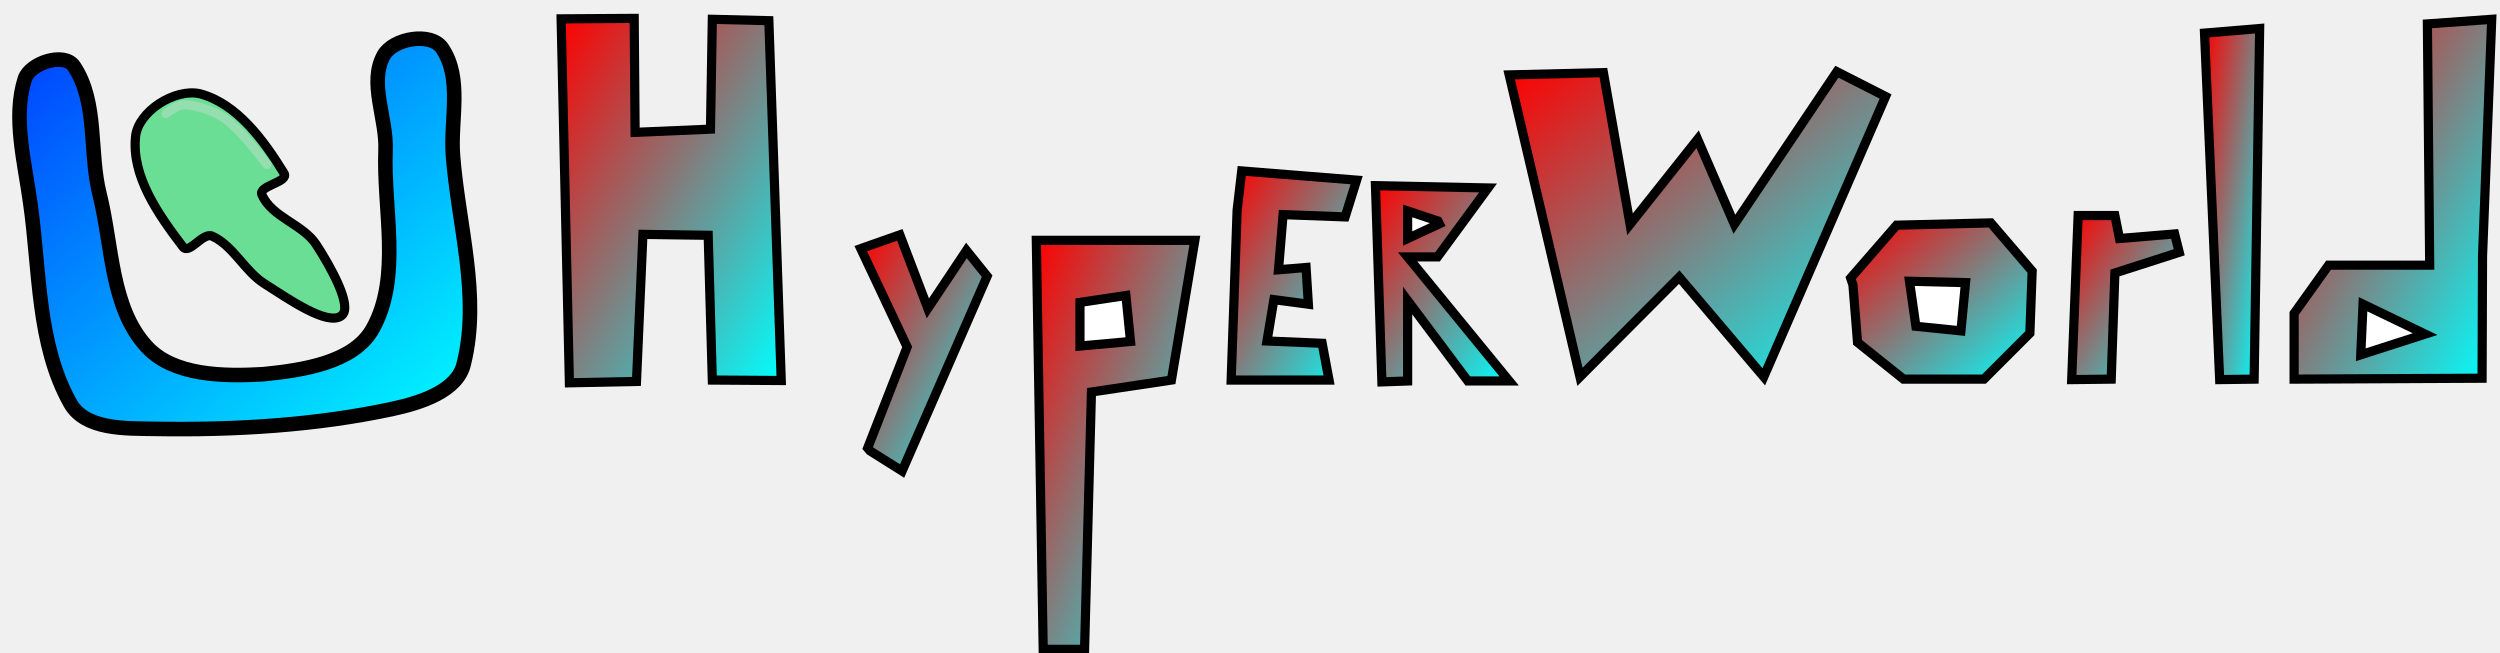
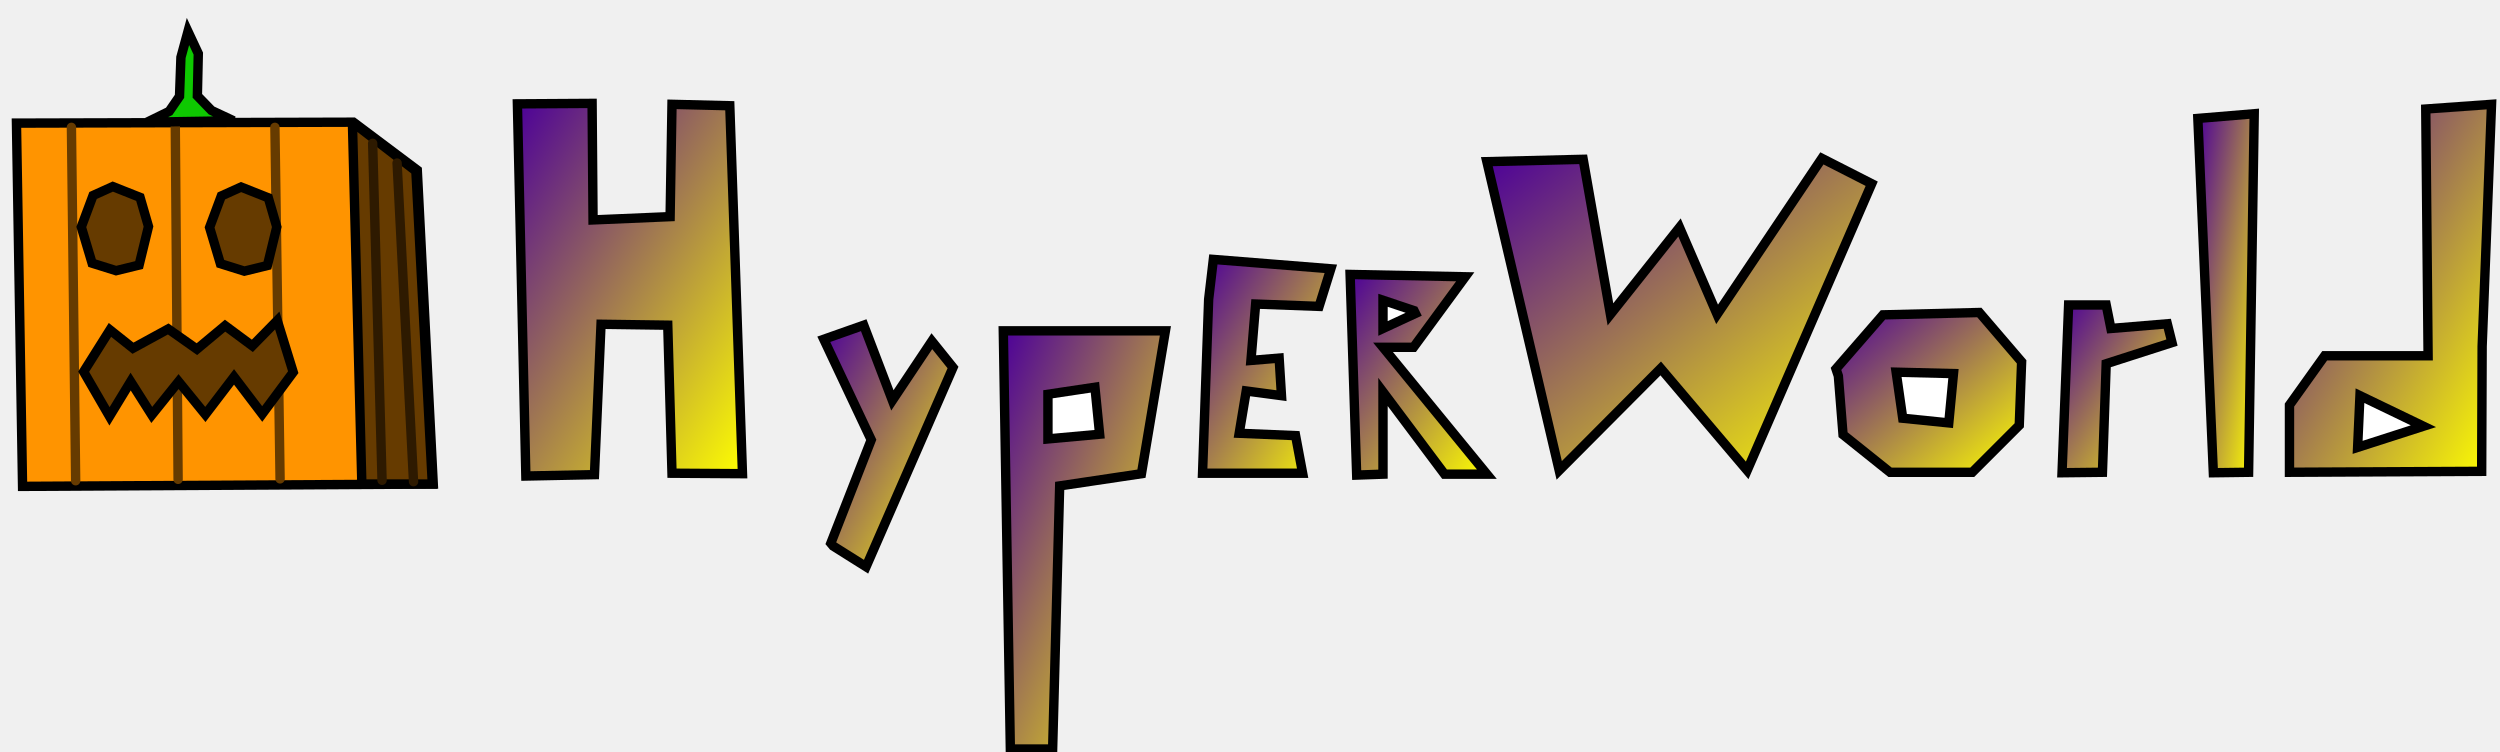
- <svg xmlns="http://www.w3.org/2000/svg" version="1.1" width="272" height="71" viewBox="-1 -1 272 71">
+ <svg xmlns="http://www.w3.org/2000/svg" version="1.1" width="266" height="80" viewBox="-1 -1 266 80">
  <defs>
    <linearGradient id="grad_1" y2="1">
-       <stop offset="0" stop-color="#003FFF" stop-opacity="1" />
-       <stop offset="1" stop-color="#00FFFF" stop-opacity="1" />
+       <stop offset="0" stop-color="#4C0099" stop-opacity="1" />
+       <stop offset="1" stop-color="#FFFF00" stop-opacity="1" />
    </linearGradient>
    <linearGradient id="grad_2" y2="1">
-       <stop offset="0" stop-color="#FF0000" stop-opacity="1" />
-       <stop offset="1" stop-color="#00FFFF" stop-opacity="1" />
+       <stop offset="0" stop-color="#4C0099" stop-opacity="1" />
+       <stop offset="1" stop-color="#FFFF00" stop-opacity="1" />
    </linearGradient>
    <linearGradient id="grad_3" y2="1">
-       <stop offset="0" stop-color="#FF0000" stop-opacity="1" />
-       <stop offset="1" stop-color="#00FFFF" stop-opacity="1" />
+       <stop offset="0" stop-color="#4C0099" stop-opacity="1" />
+       <stop offset="1" stop-color="#FFFF00" stop-opacity="1" />
    </linearGradient>
    <linearGradient id="grad_4" y2="1">
-       <stop offset="0" stop-color="#FF0000" stop-opacity="1" />
-       <stop offset="1" stop-color="#00FFFF" stop-opacity="1" />
+       <stop offset="0" stop-color="#4C0099" stop-opacity="1" />
+       <stop offset="1" stop-color="#FFFF00" stop-opacity="1" />
    </linearGradient>
    <linearGradient id="grad_5" y2="1">
-       <stop offset="0" stop-color="#FF0000" stop-opacity="1" />
-       <stop offset="1" stop-color="#00FFFF" stop-opacity="1" />
+       <stop offset="0" stop-color="#4C0099" stop-opacity="1" />
+       <stop offset="1" stop-color="#FFFF00" stop-opacity="1" />
    </linearGradient>
    <linearGradient id="grad_6" y2="1">
-       <stop offset="0" stop-color="#FF0000" stop-opacity="1" />
-       <stop offset="1" stop-color="#00FFFF" stop-opacity="1" />
+       <stop offset="0" stop-color="#4C0099" stop-opacity="1" />
+       <stop offset="1" stop-color="#FFFF00" stop-opacity="1" />
    </linearGradient>
    <linearGradient id="grad_7" y2="1">
-       <stop offset="0" stop-color="#FF0000" stop-opacity="1" />
-       <stop offset="1" stop-color="#00FFFF" stop-opacity="1" />
+       <stop offset="0" stop-color="#4C0099" stop-opacity="1" />
+       <stop offset="1" stop-color="#FFFF00" stop-opacity="1" />
    </linearGradient>
    <linearGradient id="grad_8" y2="1">
-       <stop offset="0" stop-color="#FF0000" stop-opacity="1" />
-       <stop offset="1" stop-color="#00FFFF" stop-opacity="1" />
+       <stop offset="0" stop-color="#4C0099" stop-opacity="1" />
+       <stop offset="1" stop-color="#FFFF00" stop-opacity="1" />
    </linearGradient>
    <linearGradient id="grad_9" y2="1">
-       <stop offset="0" stop-color="#FF0000" stop-opacity="1" />
-       <stop offset="1" stop-color="#00FFFF" stop-opacity="1" />
+       <stop offset="0" stop-color="#4C0099" stop-opacity="1" />
+       <stop offset="1" stop-color="#FFFF00" stop-opacity="1" />
    </linearGradient>
    <linearGradient id="grad_10" y2="1">
-       <stop offset="0" stop-color="#FF0000" stop-opacity="1" />
-       <stop offset="1" stop-color="#00FFFF" stop-opacity="1" />
-     </linearGradient>
-     <linearGradient id="grad_11" y2="1">
-       <stop offset="0" stop-color="#FF0000" stop-opacity="1" />
-       <stop offset="1" stop-color="#00FFFF" stop-opacity="1" />
+       <stop offset="0" stop-color="#4C0099" stop-opacity="1" />
+       <stop offset="1" stop-color="#FFFF00" stop-opacity="1" />
    </linearGradient>
  </defs>
-   <path id="ID0.7208182071335614" fill="url(#grad_1)" stroke="#000000" stroke-width="2" stroke-linecap="round" d="M 171.500 150 C 169.817 155.267 171.488 161.371 172.250 167 C 173.575 176.206 173.168 186.364 177.750 194.500 C 179.798 198.129 185.327 197.939 189.250 198 C 200.271 198.193 211.462 197.522 222 195.250 C 225.770 194.437 230.945 192.815 231.750 189 C 234.039 179.782 230.993 170.077 230.250 160.500 C 229.869 155.578 231.598 149.936 228.750 145.750 C 227.231 143.525 222.057 144.405 220.750 146.750 C 218.658 150.507 221.172 155.361 221 159.750 C 220.672 167.860 223.219 177.099 219.250 184.250 C 216.642 188.950 209.624 189.949 204.250 190.500 C 198.798 190.822 191.930 190.734 188.250 186.750 C 183.282 181.374 183.562 173.013 181.750 165.750 C 180.309 159.985 181.550 153.192 178.250 148.250 C 176.920 146.261 172.208 147.789 171.500 150 Z " transform="matrix(0.7929793, 0, 0, 0.7929793, -134.3, -111.35)" />
-   <path id="ID0.22094288188964128" fill="url(#grad_2)" stroke="#000000" stroke-width="1" stroke-linecap="round" d="M 256.600 155.250 L 248.650 155.300 L 249.550 194.900 L 256.850 194.750 L 257.550 178.750 L 264.650 178.850 L 265.100 194.600 L 272.600 194.650 L 271.250 155.500 L 265.100 155.350 L 264.900 167.300 L 256.700 167.650 L 256.600 155.250 Z " transform="matrix(1, 0, 0, 1, -188.6, -154.25)" />
-   <path id="ID0.4784581628628075" fill="url(#grad_3)" stroke="#000000" stroke-width="1" stroke-linecap="round" d="M 306.250 219.750 L 301.750 219.750 L 301 175.250 L 318.250 175.250 L 315.700 190.450 L 307 191.750 L 306.250 219.750 Z " transform="matrix(1, 0, 0, 1, -189.25, -150.1)" />
-   <path id="ID0.36233857460319996" fill="#FFFFFF" stroke="#000000" stroke-width="1" stroke-linecap="round" d="M 305.750 182 L 305.750 186.750 L 311.250 186.250 L 310.750 181.250 L 305.750 182 Z " transform="matrix(1, 0, 0, 1, -189.25, -150.1)" />
-   <path id="ID0.20162828778848052" fill="url(#grad_4)" stroke="#000000" stroke-width="1" stroke-linecap="round" d="M 339 171.500 L 337.750 175.500 L 331 175.250 L 330.500 181.250 L 333.500 181 L 333.750 185 L 330 184.500 L 329.250 189 L 335.250 189.250 L 336 193.250 L 325.350 193.250 L 326 174.750 L 326.500 170.500 L 339 171.500 Z " transform="matrix(1, 0, 0, 1, -192.4, -152.9)" />
-   <path id="ID0.8206952442415059" fill="url(#grad_5)" stroke="#000000" stroke-width="1" stroke-linecap="round" d="M 347.500 192.250 L 344.700 192.350 L 344 171 L 356.250 171.250 L 350.750 178.750 L 347.500 178.750 L 358.550 192.250 L 354.050 192.250 L 347.500 183.500 L 347.500 192.250 Z " transform="matrix(1, 0, 0, 1, -195.35, -151.8)" />
-   <path id="ID0.6867356770671904" fill="#FFFFFF" stroke="#000000" stroke-width="1" stroke-linecap="round" d="M 350.950 175.150 L 350.800 174.850 L 347.500 173.750 L 347.500 176.750 L 350.950 175.150 Z " transform="matrix(1, 0, 0, 1, -195.35, -151.8)" />
-   <path id="ID0.38201803667470813" fill="url(#grad_6)" stroke="#000000" stroke-width="1" stroke-linecap="round" d="M 282.250 196.200 L 286.550 185.200 L 281.500 174.500 L 285.750 173 L 288.800 181 L 293 174.700 L 295.250 177.500 L 286 198.700 L 282.500 196.500 Z " transform="matrix(1, 0, 0, 1, -188.85, -148.45)" />
-   <path id="ID0.9977840157225728" fill="url(#grad_7)" stroke="#000000" stroke-width="1" stroke-linecap="round" d="M 306.450 189.100 L 317.250 178.250 L 326.450 189.100 L 339.700 158.600 L 334.400 155.900 L 323.250 172.500 L 319.250 163.250 L 311.900 172.500 L 309 156 L 298.750 156.250 L 306.450 189.100 Z " transform="matrix(1, 0, 0, 1, -135.55, -149.1)" />
-   <path id="ID0.6927947201766074" fill="url(#grad_8)" stroke="#000000" stroke-width="1" stroke-linecap="round" d="M 344.500 179.500 L 349.500 173.750 L 359.750 173.500 L 364.250 178.750 L 364 185.500 L 359 190.500 L 350.250 190.500 L 345.250 186.500 L 344.750 180.250 Z " transform="matrix(1, 0, 0, 1, -144.15, -150.25)" />
-   <path id="ID0.9116705036722124" fill="#FFFFFF" stroke="#000000" stroke-width="1" stroke-linecap="round" d="M 350.900 179.850 L 357 180 L 356.500 185.250 L 351.600 184.750 L 350.900 179.850 Z " transform="matrix(1, 0, 0, 1, -144.15, -150.25)" />
-   <path id="ID0.45229941653087735" fill="url(#grad_9)" stroke="#000000" stroke-width="1" stroke-linecap="round" d="M 368.250 173.750 L 364.250 173.750 L 363.550 191.600 L 367.850 191.550 L 368.250 180 L 375.250 177.750 L 374.750 175.750 L 368.750 176.250 L 368.250 173.750 Z " transform="matrix(1, 0, 0, 1, -139.15, -151.3)" />
-   <path id="ID0.7861217902973294" fill="url(#grad_10)" stroke="#000000" stroke-width="1" stroke-linecap="round" d="M 382.400 191.700 L 380.750 154 L 386.750 153.500 L 386.150 191.650 L 382.400 191.700 Z " transform="matrix(1, 0, 0, 1, -141.9, -151.4)" />
-   <path id="ID0.6203547702170908" fill="url(#grad_11)" stroke="#000000" stroke-width="1" stroke-linecap="round" d="M 393.750 191.650 L 393.750 184.500 L 397.500 179.250 L 408.500 179.250 L 408.250 153 L 415.250 152.500 L 414.250 178.250 L 414.200 191.550 L 393.750 191.650 Z " transform="matrix(1, 0, 0, 1, -145.15, -151.4)" />
-   <path id="ID0.22652089083567262" fill="#FFFFFF" stroke="#000000" stroke-width="1" stroke-linecap="round" d="M 408 186.750 L 401.250 183.500 L 401 189 L 408 186.750 Z " transform="matrix(1, 0, 0, 1, -145.15, -151.4)" />
-   <path id="ID0.24247434362769127" fill="#6ADE94" stroke="#000000" stroke-width="1" stroke-linecap="round" d="M 132.750 164.850 C 133.039 162.115 137.022 159.585 139.750 160.200 C 143.786 161.260 146.702 165.278 148.900 168.850 C 149.497 169.820 146.035 170.206 146.500 171.200 C 147.590 173.658 150.954 174.386 152.400 176.600 C 153.906 178.907 156.455 183.398 155.150 184.350 C 153.630 185.523 149.286 182.461 146.750 180.850 C 144.602 179.485 143.413 176.764 141.100 175.700 C 140.059 175.221 138.589 177.754 137.900 176.850 C 135.219 173.334 132.294 169.174 132.750 164.850 Z " transform="matrix(1, 0, 0, 1, -119, -151)" />
-   <path id="ID0.41077139833942056" fill="none" stroke="#94DEAF" stroke-width="1" stroke-linecap="round" d="M 136.050 162.350 C 136.050 162.350 137.297 161.397 137.950 161.400 C 139.191 161.407 140.473 161.831 141.550 162.350 C 142.480 162.799 143.288 163.531 144 164.250 C 145.115 165.375 147.050 167.900 147.050 167.900 " transform="matrix(1, 0, 0, 1, -119, -151)" />
+   <g id="ID0.45483956718817353" transform="matrix(1, 0, 0, 1, -111, -137)">
+     <path id="ID0.22094288188964128" fill="url(#grad_1)" stroke="#000000" stroke-width="1" stroke-linecap="round" d="M 256.600 155.250 L 248.650 155.300 L 249.550 194.900 L 256.850 194.750 L 257.550 178.750 L 264.650 178.850 L 265.100 194.600 L 272.600 194.650 L 271.250 155.500 L 265.100 155.350 L 264.900 167.300 L 256.700 167.650 L 256.600 155.250 Z " transform="matrix(1, 0, 0, 1, -83.6, -8.25)" />
+     <path id="ID0.4784581628628075" fill="url(#grad_2)" stroke="#000000" stroke-width="1" stroke-linecap="round" d="M 306.250 219.750 L 301.750 219.750 L 301 175.250 L 318.250 175.250 L 315.700 190.450 L 307 191.750 L 306.250 219.750 Z " transform="matrix(1, 0, 0, 1, -84.25, -4.05)" />
+     <path id="ID0.36233857460319996" fill="#FFFFFF" stroke="#000000" stroke-width="1" stroke-linecap="round" d="M 305.750 182 L 305.750 186.750 L 311.250 186.250 L 310.750 181.250 L 305.750 182 Z " transform="matrix(1, 0, 0, 1, -84.25, -4.05)" />
+     <path id="ID0.20162828778848052" fill="url(#grad_3)" stroke="#000000" stroke-width="1" stroke-linecap="round" d="M 339 171.500 L 337.750 175.500 L 331 175.250 L 330.500 181.250 L 333.500 181 L 333.750 185 L 330 184.500 L 329.250 189 L 335.250 189.250 L 336 193.250 L 325.350 193.250 L 326 174.750 L 326.500 170.500 L 339 171.500 Z " transform="matrix(1, 0, 0, 1, -87.4, -6.9)" />
+     <path id="ID0.8206952442415059" fill="url(#grad_4)" stroke="#000000" stroke-width="1" stroke-linecap="round" d="M 347.500 192.250 L 344.700 192.350 L 344 171 L 356.250 171.250 L 350.750 178.750 L 347.500 178.750 L 358.550 192.250 L 354.050 192.250 L 347.500 183.500 L 347.500 192.250 Z " transform="matrix(1, 0, 0, 1, -90.35, -5.8)" />
+     <path id="ID0.6867356770671904" fill="#FFFFFF" stroke="#000000" stroke-width="1" stroke-linecap="round" d="M 350.950 175.150 L 350.800 174.850 L 347.500 173.750 L 347.500 176.750 L 350.950 175.150 Z " transform="matrix(1, 0, 0, 1, -90.35, -5.8)" />
+     <path id="ID0.38201803667470813" fill="url(#grad_5)" stroke="#000000" stroke-width="1" stroke-linecap="round" d="M 282.250 196.200 L 286.550 185.200 L 281.500 174.500 L 285.750 173 L 288.800 181 L 293 174.700 L 295.250 177.500 L 286 198.700 L 282.500 196.500 Z " transform="matrix(1, 0, 0, 1, -83.85, -2.4)" />
+     <path id="ID0.9977840157225728" fill="url(#grad_6)" stroke="#000000" stroke-width="1" stroke-linecap="round" d="M 306.450 189.100 L 317.250 178.250 L 326.450 189.100 L 339.700 158.600 L 334.400 155.900 L 323.250 172.500 L 319.250 163.250 L 311.900 172.500 L 309 156 L 298.750 156.250 L 306.450 189.100 Z " transform="matrix(1, 0, 0, 1, -30.55, -3.05)" />
+     <path id="ID0.6927947201766074" fill="url(#grad_7)" stroke="#000000" stroke-width="1" stroke-linecap="round" d="M 344.500 179.500 L 349.500 173.750 L 359.750 173.500 L 364.250 178.750 L 364 185.500 L 359 190.500 L 350.250 190.500 L 345.250 186.500 L 344.750 180.250 Z " transform="matrix(1, 0, 0, 1, -39.15, -4.25)" />
+     <path id="ID0.9116705036722124" fill="#FFFFFF" stroke="#000000" stroke-width="1" stroke-linecap="round" d="M 350.900 179.850 L 357 180 L 356.500 185.250 L 351.600 184.750 L 350.900 179.850 Z " transform="matrix(1, 0, 0, 1, -39.15, -4.25)" />
+     <path id="ID0.45229941653087735" fill="url(#grad_8)" stroke="#000000" stroke-width="1" stroke-linecap="round" d="M 368.250 173.750 L 364.250 173.750 L 363.550 191.600 L 367.850 191.550 L 368.250 180 L 375.250 177.750 L 374.750 175.750 L 368.750 176.250 L 368.250 173.750 Z " transform="matrix(1, 0, 0, 1, -34.15, -5.3)" />
+     <path id="ID0.7861217902973294" fill="url(#grad_9)" stroke="#000000" stroke-width="1" stroke-linecap="round" d="M 382.400 191.700 L 380.750 154 L 386.750 153.500 L 386.150 191.650 L 382.400 191.700 Z " transform="matrix(1, 0, 0, 1, -36.9, -5.4)" />
+     <path id="ID0.6203547702170908" fill="url(#grad_10)" stroke="#000000" stroke-width="1" stroke-linecap="round" d="M 393.750 191.650 L 393.750 184.500 L 397.500 179.250 L 408.500 179.250 L 408.250 153 L 415.250 152.500 L 414.250 178.250 L 414.200 191.550 L 393.750 191.650 Z " transform="matrix(1, 0, 0, 1, -40.15, -5.4)" />
+     <path id="ID0.22652089083567262" fill="#FFFFFF" stroke="#000000" stroke-width="1" stroke-linecap="round" d="M 408 186.750 L 401.250 183.500 L 401 189 L 408 186.750 Z " transform="matrix(1, 0, 0, 1, -40.15, -5.4)" />
+     <g id="ID0.05313511285930872">
+       <path id="ID0.1628156565129757" fill="#FF9400" stroke="#000000" stroke-width="1" stroke-linecap="round" d="M 156.100 187.500 L 112.400 187.750 L 111.750 149.100 L 147.600 149 L 154.400 154.100 L 156.100 187.500 Z " />
+       <path id="ID0.016201624181121588" fill="none" stroke="#663B00" stroke-width="1" stroke-linecap="round" d="M 141.800 186.950 L 141.250 149.550 " transform="matrix(1, 0, 0, 1, -2, 0)" />
+       <path id="ID0.12415427761152387" fill="none" stroke="#663B00" stroke-width="1" stroke-linecap="round" d="M 131.700 187 L 131.400 149.400 " transform="matrix(1, 0, 0, 1, -2.75, 0)" />
+       <path id="ID0.923072753008455" fill="none" stroke="#663B00" stroke-width="1" stroke-linecap="round" d="M 121.800 187.300 L 121.350 149.700 " transform="matrix(1, 0, 0, 1, -3.75, -0.15)" />
+       <path id="ID0.4367171097546816" fill="#663B00" stroke="black" stroke-width="1" stroke-linecap="round" d="M 147.500 149.200 L 148.500 187.500 L 156 187.500 L 154.250 154.200 L 147.750 149.200 Z " />
+       <path id="ID0.31508035585284233" fill="#0EC901" stroke="#000000" stroke-width="1" stroke-linecap="round" d="M 125.650 149 L 128 147.850 L 129.100 146.250 L 129.250 142.100 L 130 139.350 L 131.100 141.700 L 131 146.200 L 132.500 147.750 L 134.850 148.850 L 125.650 149 Z " />
+       <path id="ID0.3348941835574806" fill="#663B00" stroke="#000000" stroke-linecap="round" d="M 119.800 164 L 118.650 160.150 L 119.900 156.800 L 122 155.850 L 124.900 157 L 125.800 160.100 L 124.800 164.200 L 122.350 164.800 L 119.800 164 Z " />
+       <path id="ID0.47325914865359664" fill="#663B00" stroke="#000000" stroke-linecap="round" d="M 118.900 175.550 L 121.700 171.100 L 124.150 173.050 L 127.900 171 L 130.950 173.150 L 133.950 170.650 L 136.850 172.800 L 139.500 170.100 L 141.200 175.600 L 137.900 180.050 L 134.900 176.100 L 131.850 180.100 L 129 176.600 L 126.150 180.150 L 123.900 176.600 L 121.650 180.300 L 118.900 175.550 Z " />
+       <path id="ID0.3348941835574806" fill="#663B00" stroke="#000000" stroke-linecap="round" d="M 119.800 164 L 118.650 160.150 L 119.900 156.800 L 122 155.850 L 124.900 157 L 125.800 160.100 L 124.800 164.200 L 122.350 164.800 L 119.800 164 Z " transform="matrix(1, 0, 0, 1, 13.65, 0.05)" />
+       <path id="ID0.10964954923838377" fill="none" stroke="#2E1A00" stroke-width="1" stroke-linecap="round" d="M 150.650 187.100 L 149.650 151.250 " />
+       <path id="ID0.6833178759552538" fill="none" stroke="#2E1A00" stroke-width="1" stroke-linecap="round" d="M 154 187.250 L 152.250 153.350 " />
+     </g>
+   </g>
</svg>
